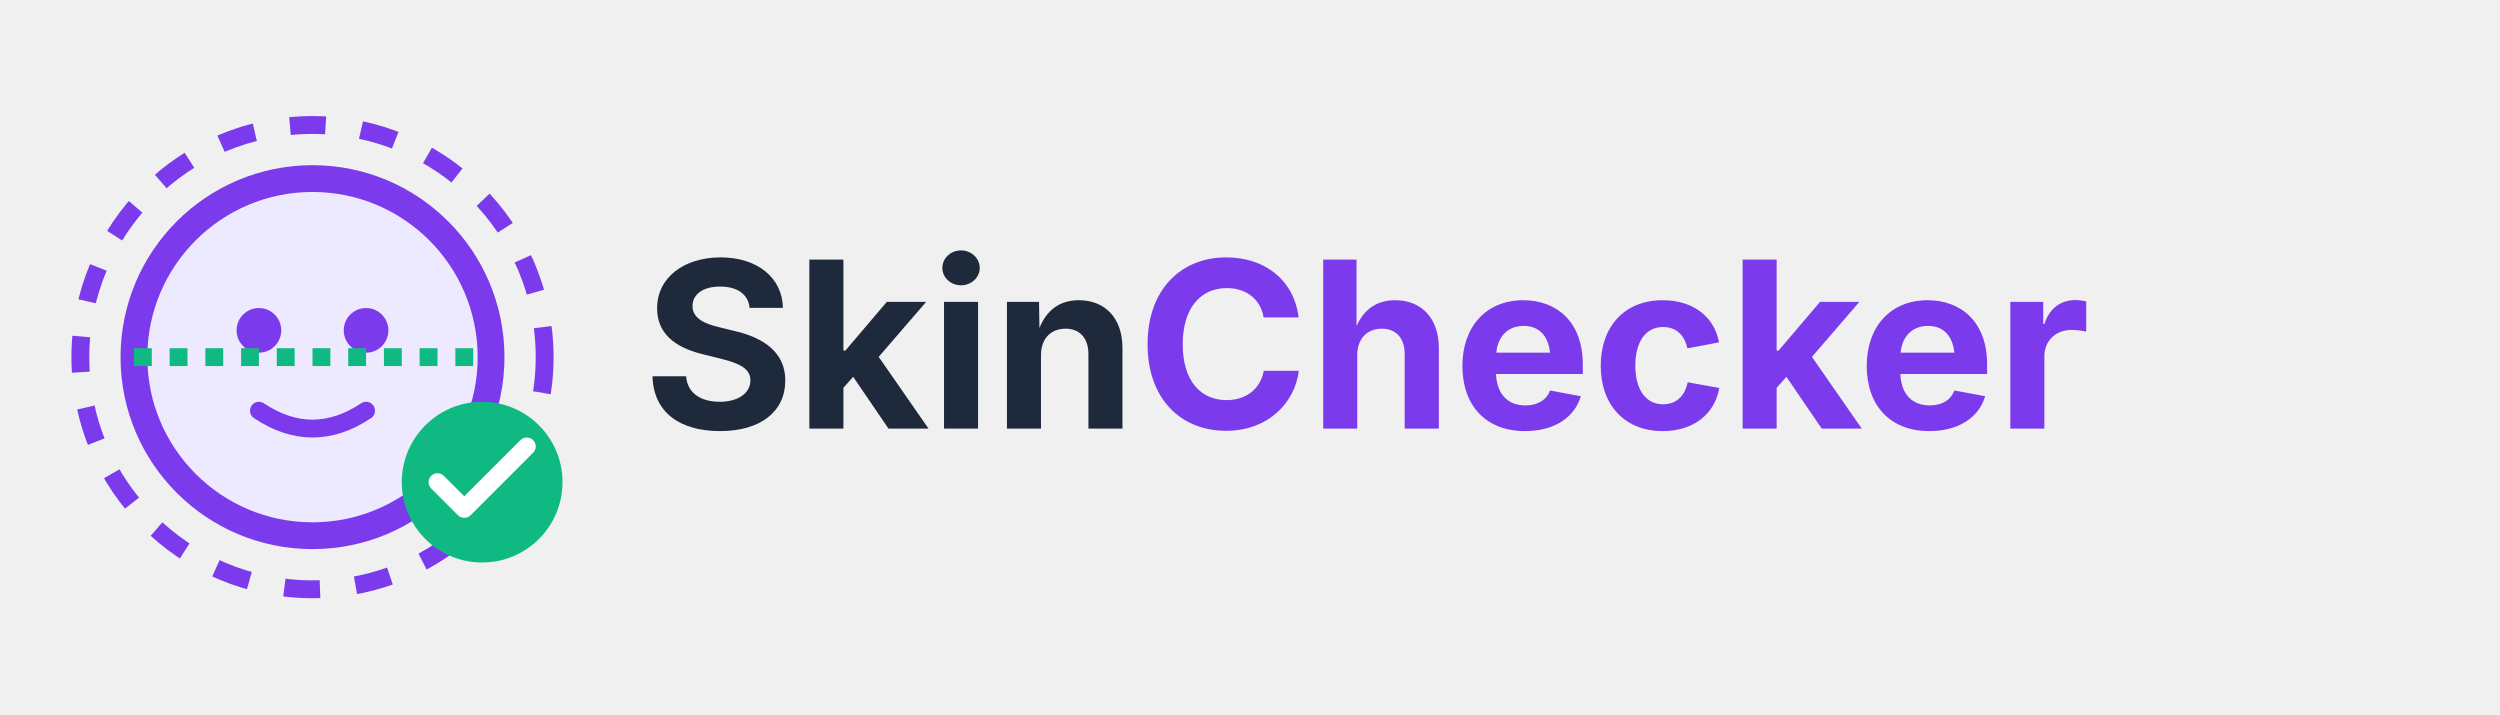
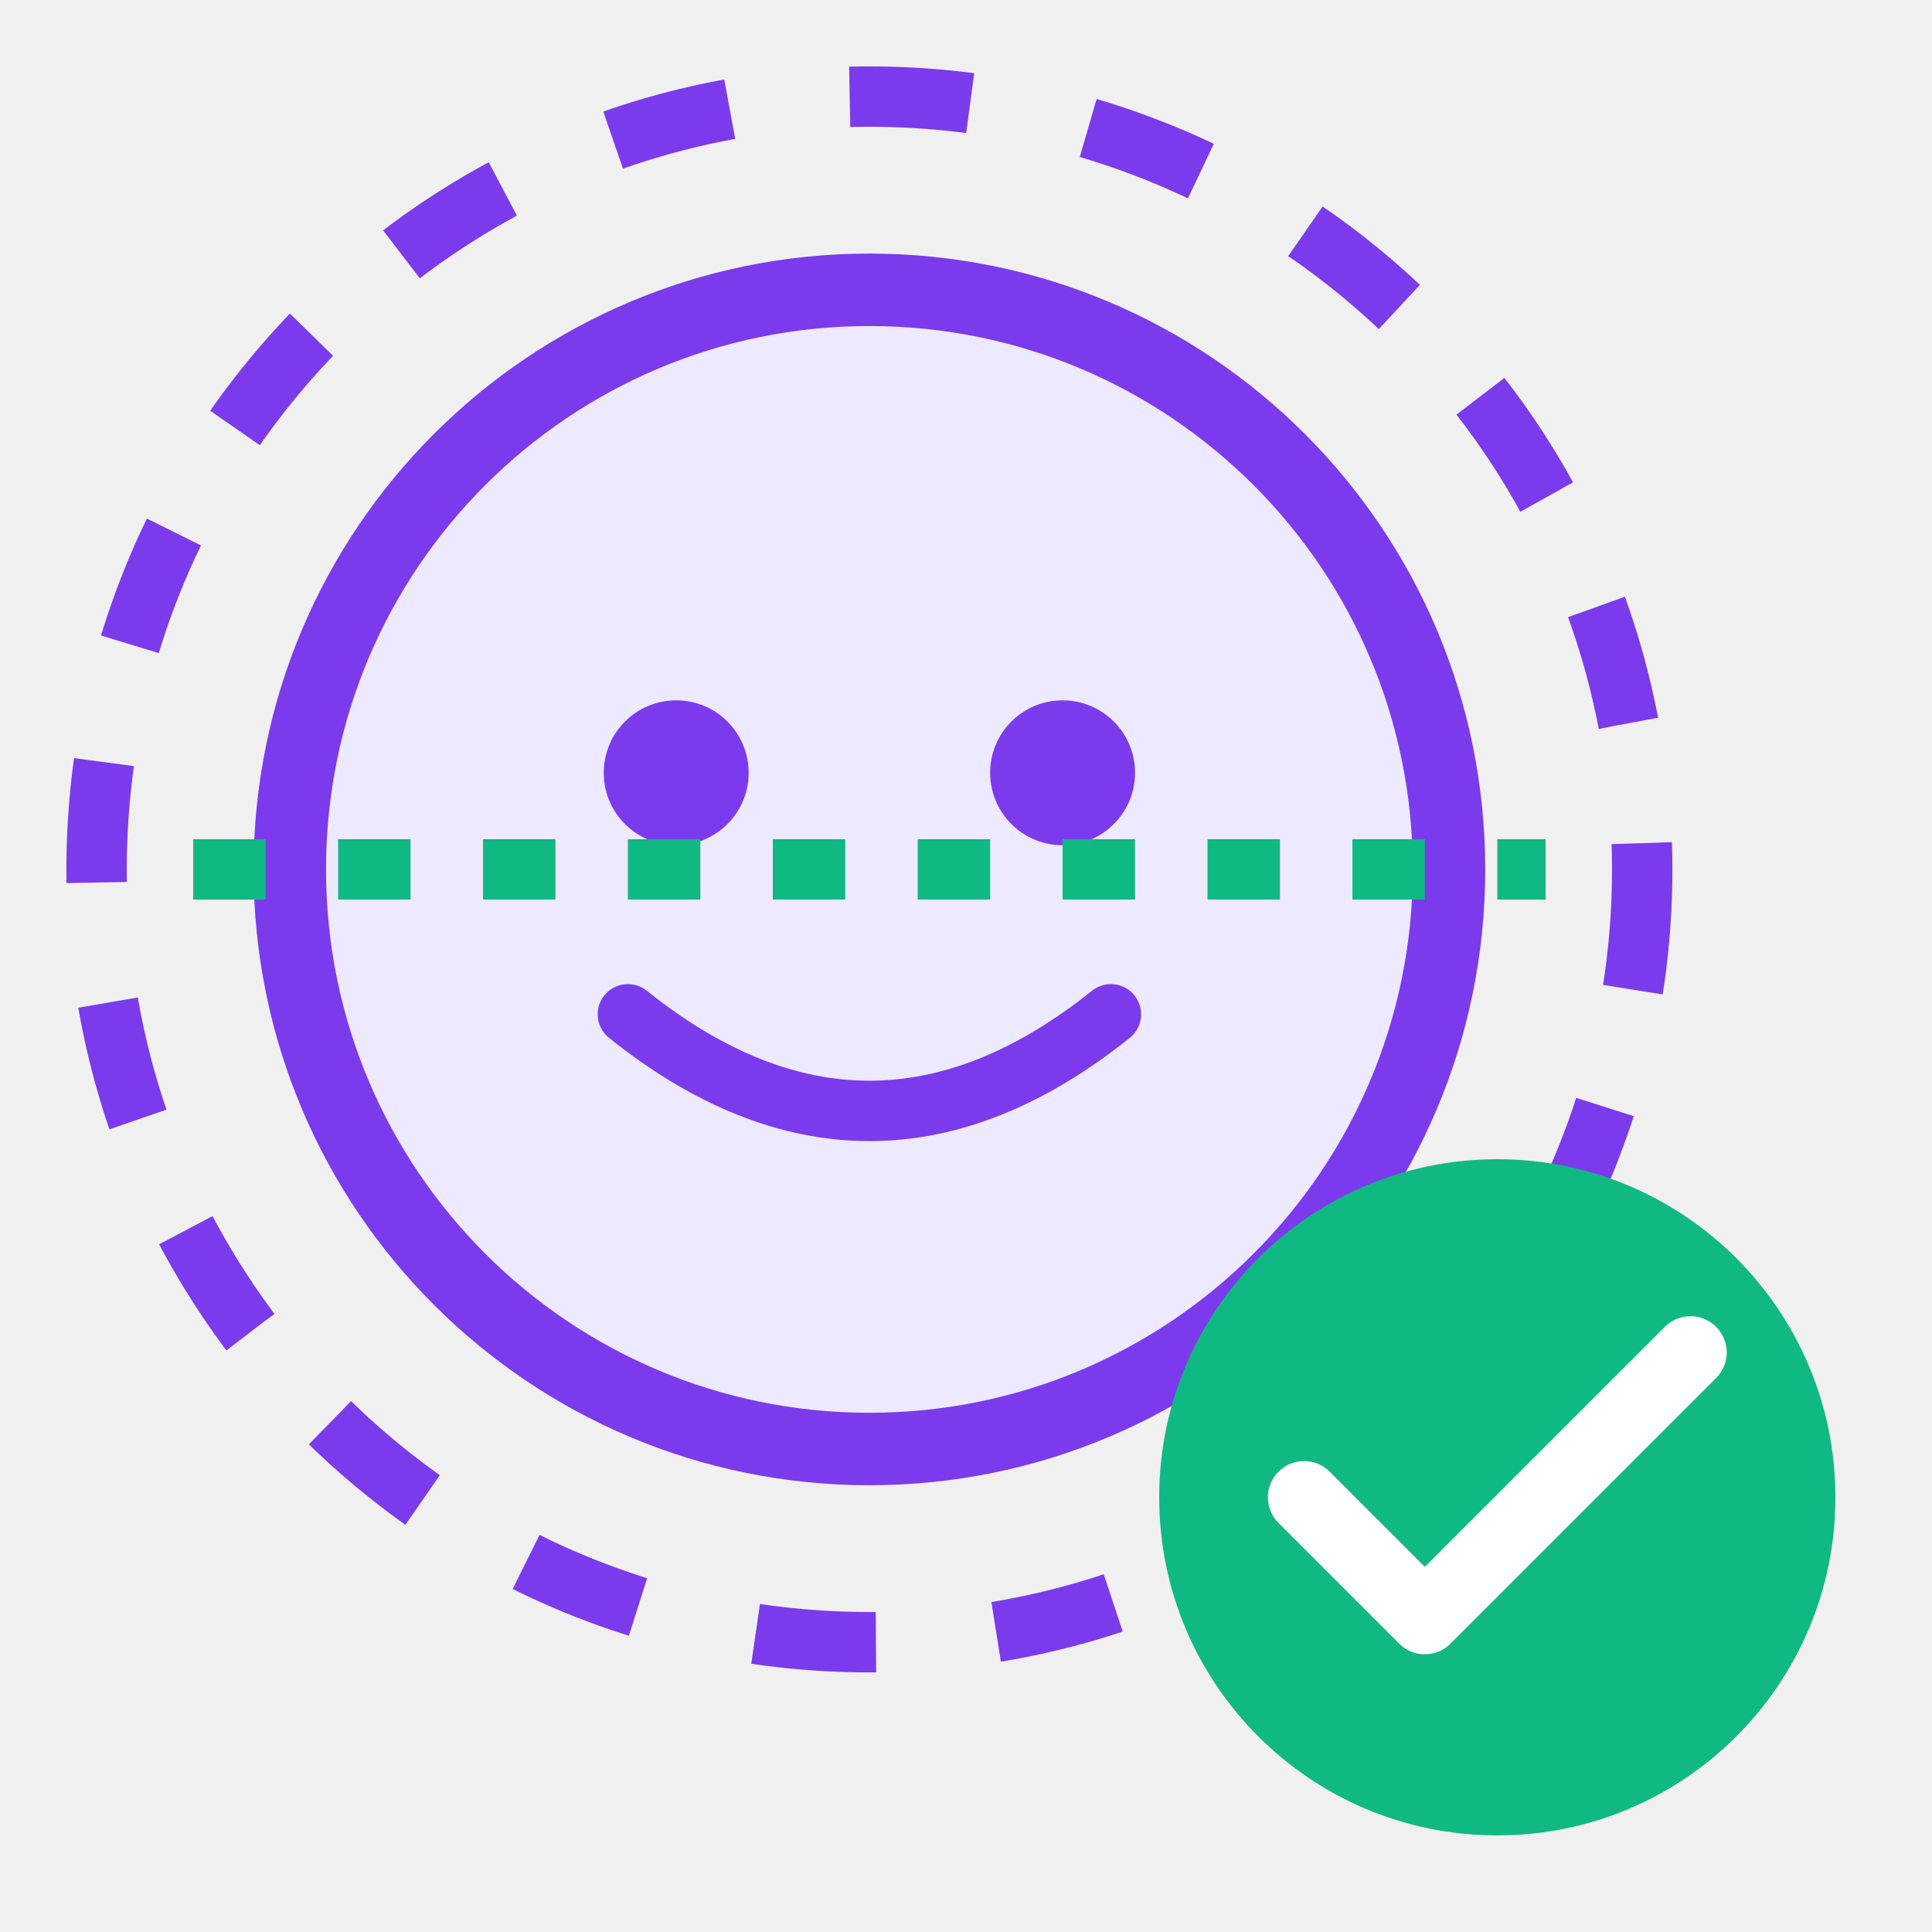
- <svg xmlns="http://www.w3.org/2000/svg" width="280" height="80" viewBox="0 0 280 80" fill="none">
-   <circle cx="35" cy="40" r="26" stroke="#7C3AED" stroke-width="2" stroke-dasharray="4 4" fill="none" />
-   <circle cx="35" cy="40" r="20" stroke="#7C3AED" stroke-width="3" fill="#EDE9FE" />
-   <circle cx="29" cy="37" r="2.5" fill="#7C3AED" />
-   <circle cx="41" cy="37" r="2.5" fill="#7C3AED" />
-   <path d="M29 46 Q35 50 41 46" stroke="#7C3AED" stroke-width="2" stroke-linecap="round" fill="none" />
-   <line x1="15" y1="40" x2="55" y2="40" stroke="#10B981" stroke-width="2" stroke-dasharray="2 2" />
-   <circle cx="54" cy="54" r="9" fill="#10B981" />
-   <path d="M49 54 L52 57 L59 50" stroke="white" stroke-width="2" stroke-linecap="round" stroke-linejoin="round" fill="none" />
-   <text x="72" y="48" font-family="system-ui, -apple-system, sans-serif" font-size="26" font-weight="700" fill="#1e293b">Skin<tspan fill="#7C3AED">Checker</tspan>
-   </text>
+ <svg xmlns="http://www.w3.org/2000/svg" width="80" height="80" viewBox="0 0 80 80" fill="none">
+   <circle cx="36" cy="36" r="32" stroke="#7C3AED" stroke-width="2.5" stroke-dasharray="5 5" fill="none" />
+   <circle cx="36" cy="36" r="24" stroke="#7C3AED" stroke-width="3" fill="#EDE9FE" />
+   <circle cx="28" cy="32" r="3" fill="#7C3AED" />
+   <circle cx="44" cy="32" r="3" fill="#7C3AED" />
+   <path d="M26 42 Q36 50 46 42" stroke="#7C3AED" stroke-width="2.5" stroke-linecap="round" fill="none" />
+   <line x1="8" y1="36" x2="64" y2="36" stroke="#10B981" stroke-width="2.5" stroke-dasharray="3 3" />
+   <circle cx="62" cy="62" r="14" fill="#10B981" />
+   <path d="M54 62 L59 67 L70 56" stroke="white" stroke-width="3" stroke-linecap="round" stroke-linejoin="round" fill="none" />
</svg>
